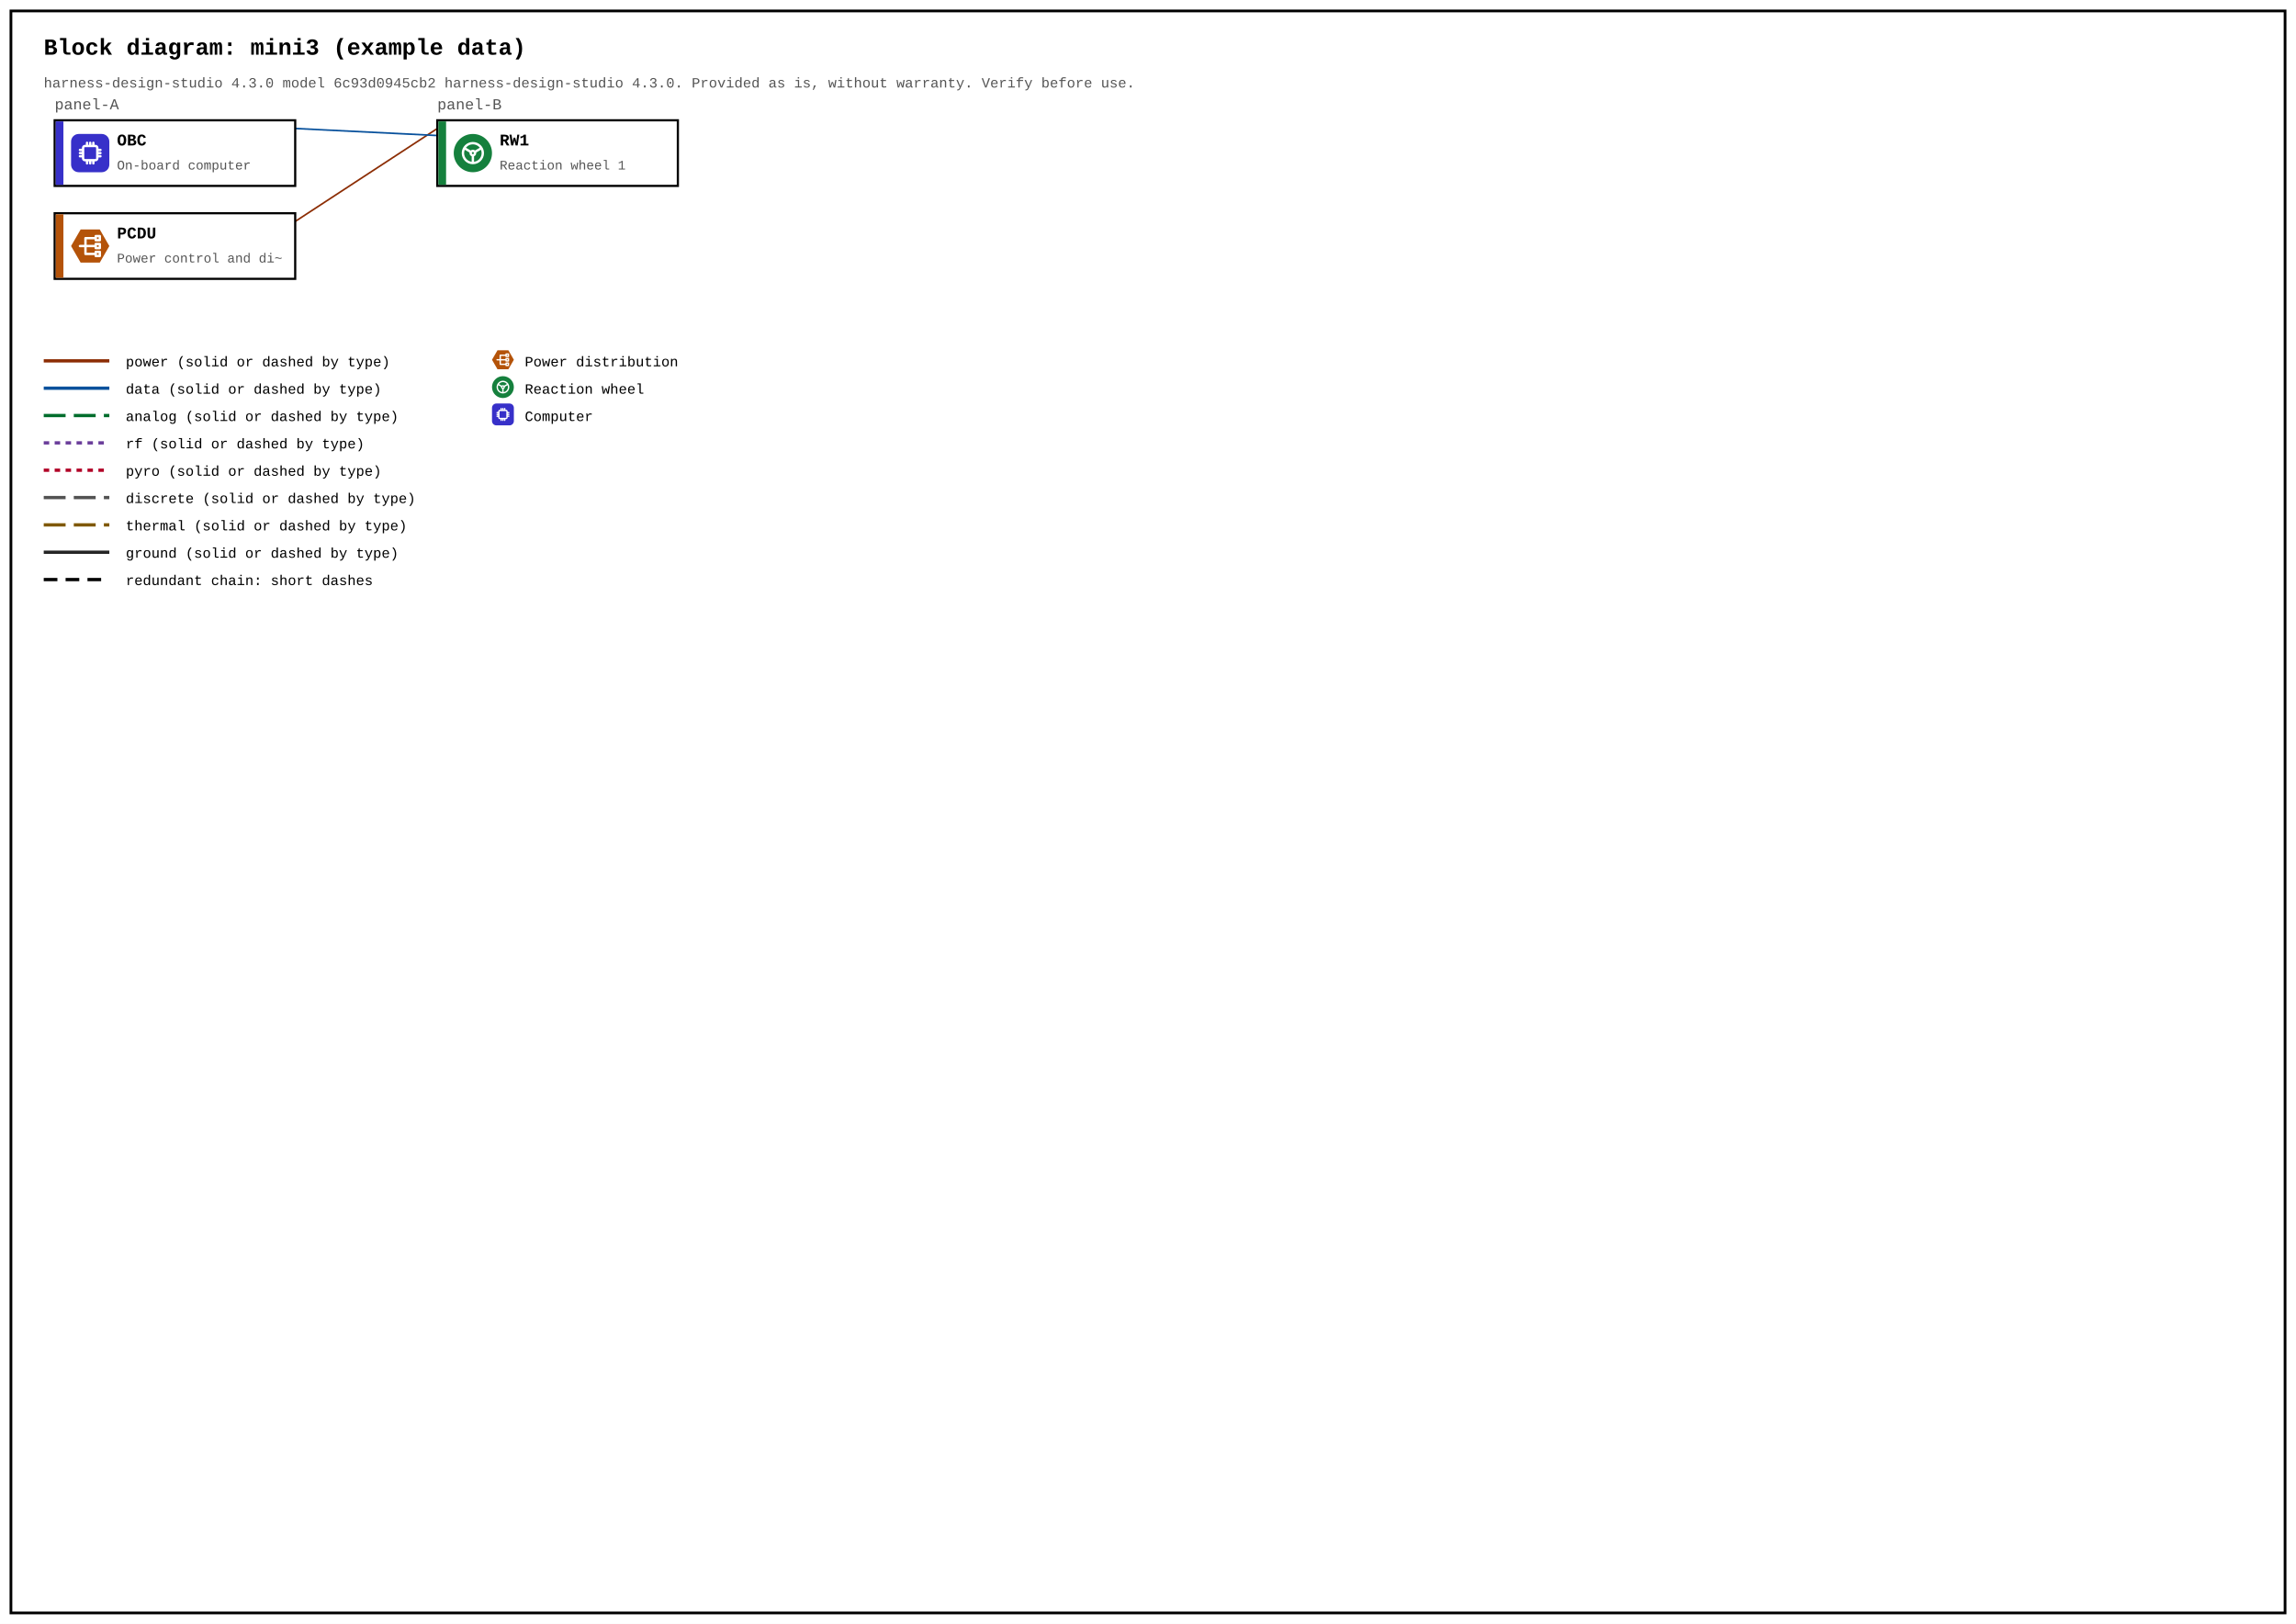
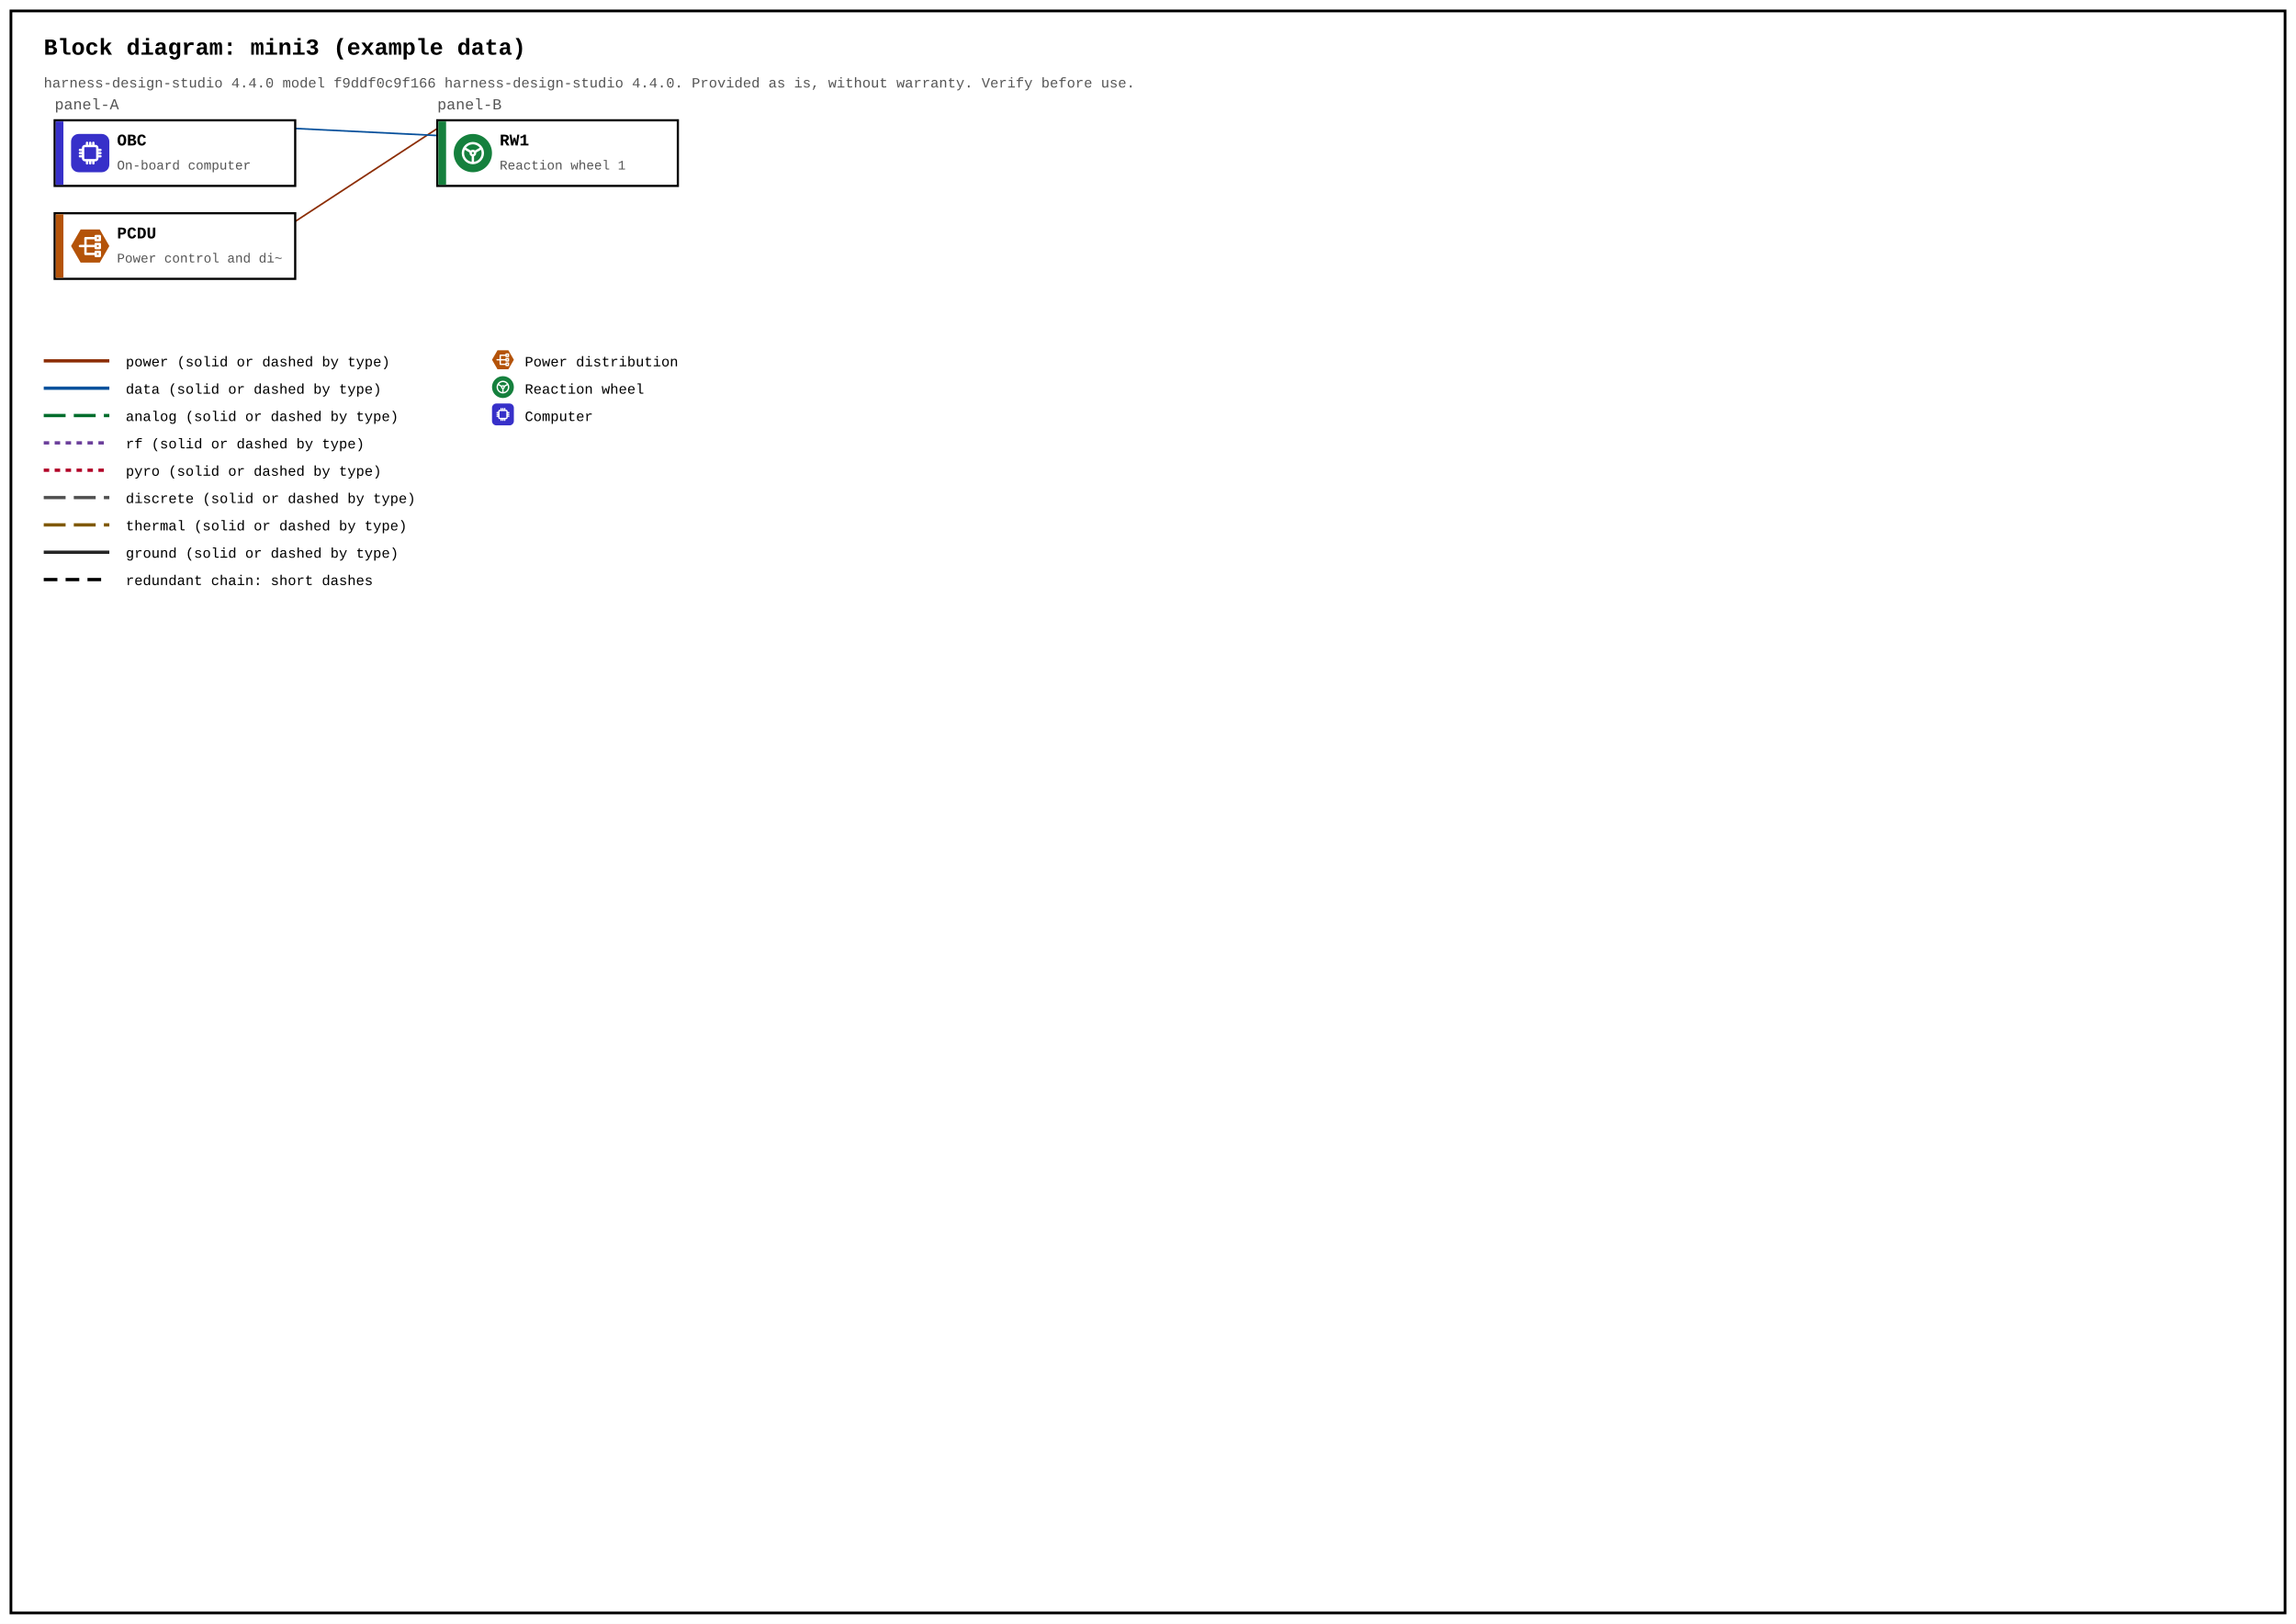
<svg xmlns="http://www.w3.org/2000/svg" width="420mm" height="297mm" viewBox="0 0 420 297" font-family="Courier New, Courier, monospace">
  <rect x="0" y="0" width="420" height="297" fill="#ffffff" />
  <rect x="2" y="2" width="416" height="293" fill="none" stroke="#000000" stroke-width="0.5" />
  <text x="8" y="10" font-size="4.2" font-weight="bold" text-anchor="start" fill="#000000">Block diagram: mini3 (example data)</text>
-   <text x="8" y="16" font-size="2.6" text-anchor="start" fill="#555555">harness-design-studio 4.3.0 model 6c93d0945cb2   harness-design-studio 4.3.0. Provided as is, without warranty. Verify before use.</text>
+   <text x="8" y="16" font-size="2.6" text-anchor="start" fill="#555555">harness-design-studio 4.4.0 model f9ddf0c9f166   harness-design-studio 4.4.0. Provided as is, without warranty. Verify before use.</text>
  <text x="10" y="20" font-size="2.8" text-anchor="start" fill="#555555">panel-A</text>
  <text x="80" y="20" font-size="2.8" text-anchor="start" fill="#555555">panel-B</text>
  <line x1="54" y1="40.5" x2="80" y2="23.5" stroke="#8c2d04" stroke-width="0.3" />
  <line x1="54" y1="23.5" x2="80" y2="24.786" stroke="#08519c" stroke-width="0.3" />
  <rect x="10" y="22" width="44" height="12" fill="#ffffff" stroke="#000000" stroke-width="0.4" />
  <path d="M 10.2 22.2 L 11.6 22.2 L 11.6 33.8 L 10.2 33.8 Z" fill="#3730c9" />
  <path d="M 14.4 24.5 L 18.6 24.5 C 19.373 24.5 20 25.127 20 25.9 L 20 30.1 C 20 30.873 19.373 31.5 18.6 31.5 L 14.4 31.5 C 13.627 31.5 13 30.873 13 30.1 L 13 25.9 C 13 25.127 13.627 24.5 14.4 24.5 Z" fill="#3730c9" />
  <path d="M 15.547 26.701 L 17.453 26.701 C 17.644 26.701 17.799 26.856 17.799 27.047 L 17.799 28.953 C 17.799 29.144 17.644 29.299 17.453 29.299 L 15.547 29.299 C 15.356 29.299 15.201 29.144 15.201 28.953 L 15.201 27.047 C 15.201 26.856 15.356 26.701 15.547 26.701 Z M 15.922 26.123 L 15.922 26.701 M 15.922 29.299 L 15.922 29.877 M 14.623 27.422 L 15.201 27.422 M 17.799 27.422 L 18.377 27.422 M 16.5 26.123 L 16.5 26.701 M 16.5 29.299 L 16.5 29.877 M 14.623 28 L 15.201 28 M 17.799 28 L 18.377 28 M 17.078 26.123 L 17.078 26.701 M 17.078 29.299 L 17.078 29.877 M 14.623 28.578 L 15.201 28.578 M 17.799 28.578 L 18.377 28.578" fill="none" stroke="#ffffff" stroke-width="0.433" stroke-linecap="round" stroke-linejoin="round" />
  <text x="21.4" y="26.6" font-size="3" font-weight="bold" text-anchor="start" fill="#000000">OBC</text>
  <text x="21.4" y="31" font-size="2.4" text-anchor="start" fill="#555555">On-board computer</text>
  <rect x="10" y="39" width="44" height="12" fill="#ffffff" stroke="#000000" stroke-width="0.4" />
  <path d="M 10.2 39.2 L 11.6 39.2 L 11.6 50.8 L 10.2 50.8 Z" fill="#b45309" />
  <path d="M 20 45 L 18.25 48.031 L 14.75 48.031 L 13 45 L 14.75 41.969 L 18.25 41.969 Z" fill="#b45309" />
  <path d="M 14.623 45 L 15.634 45 M 15.634 43.556 L 15.634 46.444 M 15.634 43.556 L 17.511 43.556 M 17.511 43.181 L 18.261 43.181 L 18.261 43.932 L 17.511 43.932 Z M 15.634 45 L 17.511 45 M 17.511 44.625 L 18.261 44.625 L 18.261 45.375 L 17.511 45.375 Z M 15.634 46.444 L 17.511 46.444 M 17.511 46.068 L 18.261 46.068 L 18.261 46.819 L 17.511 46.819 Z" fill="none" stroke="#ffffff" stroke-width="0.433" stroke-linecap="round" stroke-linejoin="round" />
  <text x="21.4" y="43.6" font-size="3" font-weight="bold" text-anchor="start" fill="#000000">PCDU</text>
  <text x="21.4" y="48" font-size="2.4" text-anchor="start" fill="#555555">Power control and di~</text>
  <rect x="80" y="22" width="44" height="12" fill="#ffffff" stroke="#000000" stroke-width="0.4" />
  <path d="M 80.2 22.2 L 81.6 22.2 L 81.6 33.8 L 80.2 33.8 Z" fill="#15803d" />
  <path d="M 90 28 C 90 26.067 88.433 24.5 86.5 24.5 C 84.567 24.5 83 26.067 83 28 C 83 29.933 84.567 31.5 86.5 31.5 C 88.433 31.5 90 29.933 90 28 Z" fill="#15803d" />
  <path d="M 88.319 28 C 88.319 26.995 87.505 26.181 86.5 26.181 C 85.495 26.181 84.681 26.995 84.681 28 C 84.681 29.005 85.495 29.819 86.5 29.819 C 87.505 29.819 88.319 29.005 88.319 28 Z M 86.904 28 C 86.904 27.777 86.723 27.596 86.5 27.596 C 86.277 27.596 86.096 27.777 86.096 28 C 86.096 28.223 86.277 28.404 86.5 28.404 C 86.723 28.404 86.904 28.223 86.904 28 Z M 86.5 28.404 L 86.5 29.819 M 86.15 27.798 L 84.925 27.09 M 86.85 27.798 L 88.075 27.09" fill="none" stroke="#ffffff" stroke-width="0.433" stroke-linecap="round" stroke-linejoin="round" />
  <text x="91.4" y="26.6" font-size="3" font-weight="bold" text-anchor="start" fill="#000000">RW1</text>
  <text x="91.4" y="31" font-size="2.4" text-anchor="start" fill="#555555">Reaction wheel 1</text>
  <line x1="8" y1="66" x2="20" y2="66" stroke="#8c2d04" stroke-width="0.6" />
  <text x="23" y="67" font-size="2.6" text-anchor="start" fill="#000000">power (solid or dashed by type)</text>
  <line x1="8" y1="71" x2="20" y2="71" stroke="#08519c" stroke-width="0.6" />
  <text x="23" y="72" font-size="2.6" text-anchor="start" fill="#000000">data (solid or dashed by type)</text>
  <line x1="8" y1="76" x2="20" y2="76" stroke="#006d2c" stroke-width="0.6" stroke-dasharray="4 1.5" />
  <text x="23" y="77" font-size="2.6" text-anchor="start" fill="#000000">analog (solid or dashed by type)</text>
  <line x1="8" y1="81" x2="20" y2="81" stroke="#6a3d9a" stroke-width="0.6" stroke-dasharray="1 1" />
  <text x="23" y="82" font-size="2.6" text-anchor="start" fill="#000000">rf (solid or dashed by type)</text>
  <line x1="8" y1="86" x2="20" y2="86" stroke="#b10026" stroke-width="0.6" stroke-dasharray="1 1" />
  <text x="23" y="87" font-size="2.6" text-anchor="start" fill="#000000">pyro (solid or dashed by type)</text>
  <line x1="8" y1="91" x2="20" y2="91" stroke="#525252" stroke-width="0.6" stroke-dasharray="4 1.5" />
  <text x="23" y="92" font-size="2.6" text-anchor="start" fill="#000000">discrete (solid or dashed by type)</text>
  <line x1="8" y1="96" x2="20" y2="96" stroke="#7f5800" stroke-width="0.6" stroke-dasharray="4 1.5" />
  <text x="23" y="97" font-size="2.6" text-anchor="start" fill="#000000">thermal (solid or dashed by type)</text>
  <line x1="8" y1="101" x2="20" y2="101" stroke="#252525" stroke-width="0.6" />
  <text x="23" y="102" font-size="2.6" text-anchor="start" fill="#000000">ground (solid or dashed by type)</text>
  <line x1="8" y1="106" x2="20" y2="106" stroke="#000000" stroke-width="0.6" stroke-dasharray="2.5 1.5" />
  <text x="23" y="107" font-size="2.6" text-anchor="start" fill="#000000">redundant chain: short dashes</text>
  <path d="M 94 65.8 L 93 67.532 L 91 67.532 L 90 65.8 L 91 64.068 L 93 64.068 Z" fill="#b45309" />
  <path d="M 90.927 65.8 L 91.505 65.8 M 91.505 64.975 L 91.505 66.625 M 91.505 64.975 L 92.578 64.975 M 92.578 64.76 L 93.007 64.76 L 93.007 65.189 L 92.578 65.189 Z M 91.505 65.8 L 92.578 65.8 M 92.578 65.585 L 93.007 65.585 L 93.007 66.014 L 92.578 66.014 Z M 91.505 66.625 L 92.578 66.625 M 92.578 66.41 L 93.007 66.41 L 93.007 66.84 L 92.578 66.84 Z" fill="none" stroke="#ffffff" stroke-width="0.247" stroke-linecap="round" stroke-linejoin="round" />
  <text x="96" y="67" font-size="2.6" text-anchor="start" fill="#000000">Power distribution</text>
  <path d="M 94 70.8 C 94 69.695 93.105 68.8 92 68.8 C 90.895 68.8 90 69.695 90 70.8 C 90 71.905 90.895 72.8 92 72.8 C 93.105 72.8 94 71.905 94 70.8 Z" fill="#15803d" />
  <path d="M 93.04 70.8 C 93.04 70.226 92.574 69.76 92 69.76 C 91.426 69.76 90.96 70.226 90.96 70.8 C 90.96 71.374 91.426 71.84 92 71.84 C 92.574 71.84 93.04 71.374 93.04 70.8 Z M 92.231 70.8 C 92.231 70.672 92.128 70.569 92 70.569 C 91.872 70.569 91.769 70.672 91.769 70.8 C 91.769 70.928 91.872 71.031 92 71.031 C 92.128 71.031 92.231 70.928 92.231 70.8 Z M 92 71.031 L 92 71.84 M 91.8 70.684 L 91.1 70.28 M 92.2 70.684 L 92.9 70.28" fill="none" stroke="#ffffff" stroke-width="0.247" stroke-linecap="round" stroke-linejoin="round" />
  <text x="96" y="72" font-size="2.6" text-anchor="start" fill="#000000">Reaction wheel</text>
  <path d="M 90.8 73.8 L 93.2 73.8 C 93.642 73.8 94 74.158 94 74.6 L 94 77 C 94 77.442 93.642 77.8 93.2 77.8 L 90.8 77.8 C 90.358 77.8 90 77.442 90 77 L 90 74.6 C 90 74.158 90.358 73.8 90.8 73.8 Z" fill="#3730c9" />
  <path d="M 91.456 75.058 L 92.544 75.058 C 92.654 75.058 92.743 75.146 92.743 75.255 L 92.743 76.344 C 92.743 76.454 92.654 76.543 92.544 76.543 L 91.456 76.543 C 91.346 76.543 91.257 76.454 91.257 76.344 L 91.257 75.255 C 91.257 75.146 91.346 75.058 91.456 75.058 Z M 91.67 74.728 L 91.67 75.058 M 91.67 76.543 L 91.67 76.873 M 90.927 75.47 L 91.257 75.47 M 92.743 75.47 L 93.073 75.47 M 92 74.728 L 92 75.058 M 92 76.543 L 92 76.873 M 90.927 75.8 L 91.257 75.8 M 92.743 75.8 L 93.073 75.8 M 92.33 74.728 L 92.33 75.058 M 92.33 76.543 L 92.33 76.873 M 90.927 76.13 L 91.257 76.13 M 92.743 76.13 L 93.073 76.13" fill="none" stroke="#ffffff" stroke-width="0.247" stroke-linecap="round" stroke-linejoin="round" />
  <text x="96" y="77" font-size="2.6" text-anchor="start" fill="#000000">Computer</text>
</svg>
